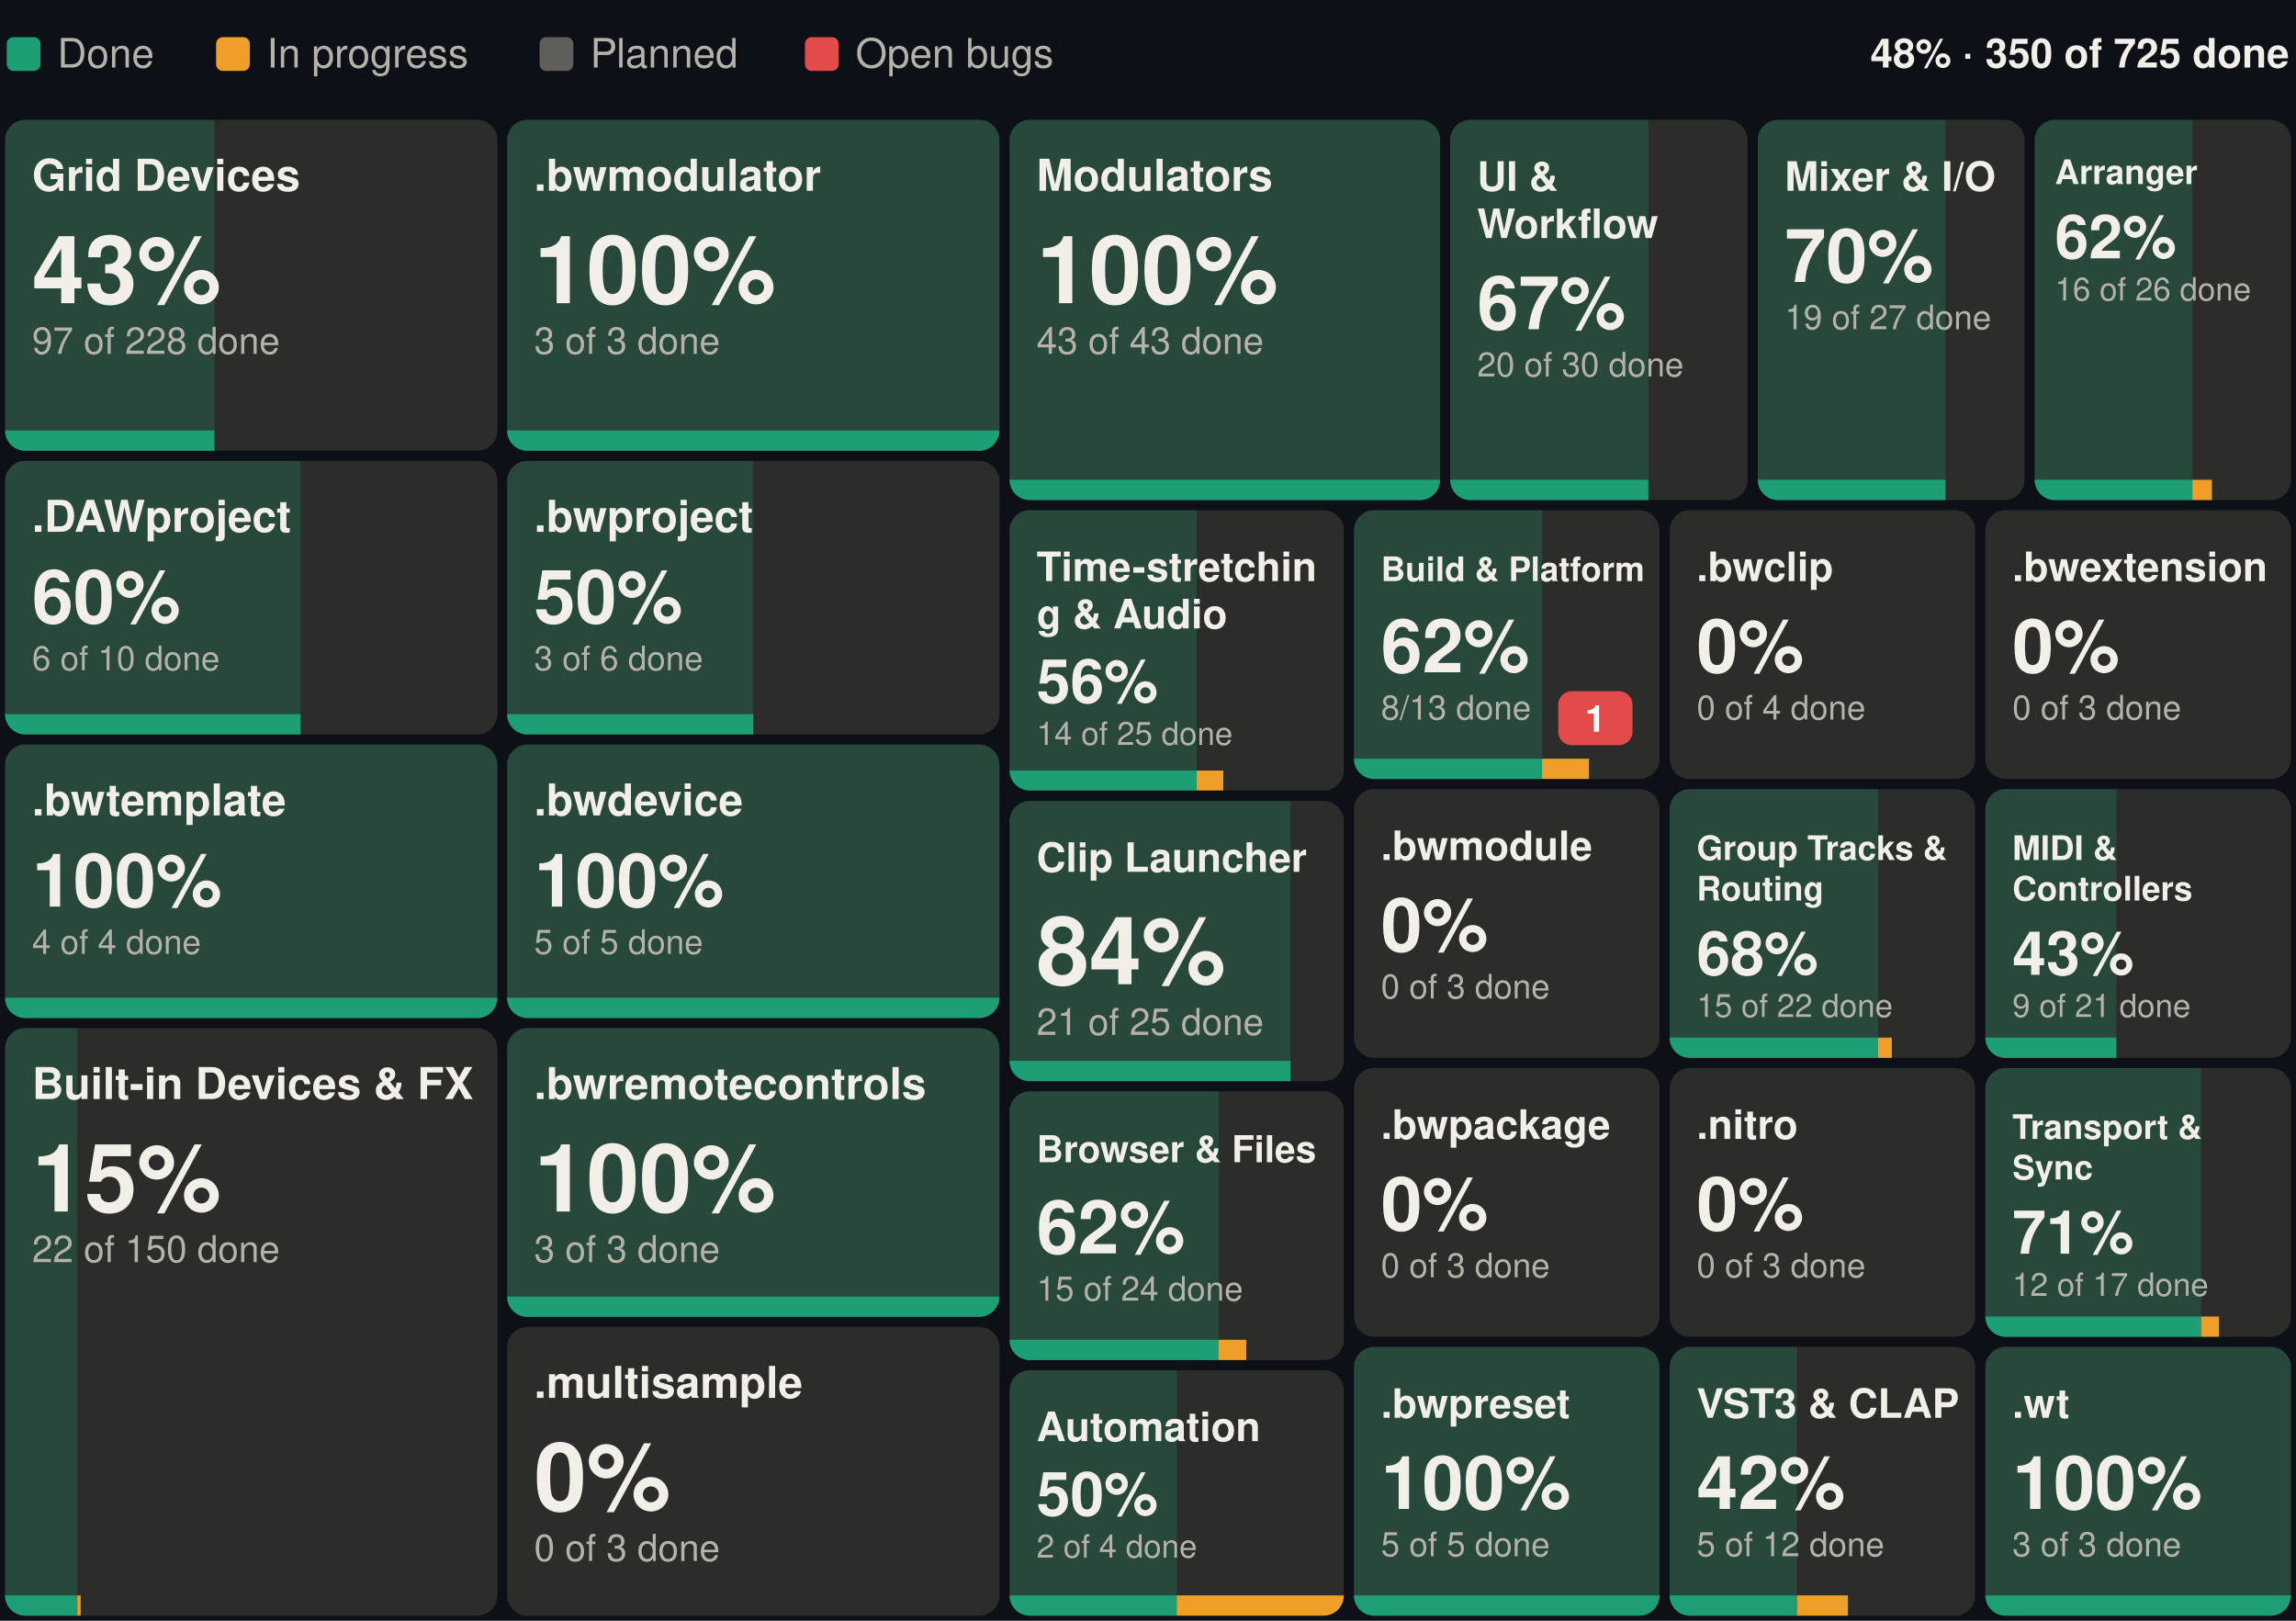
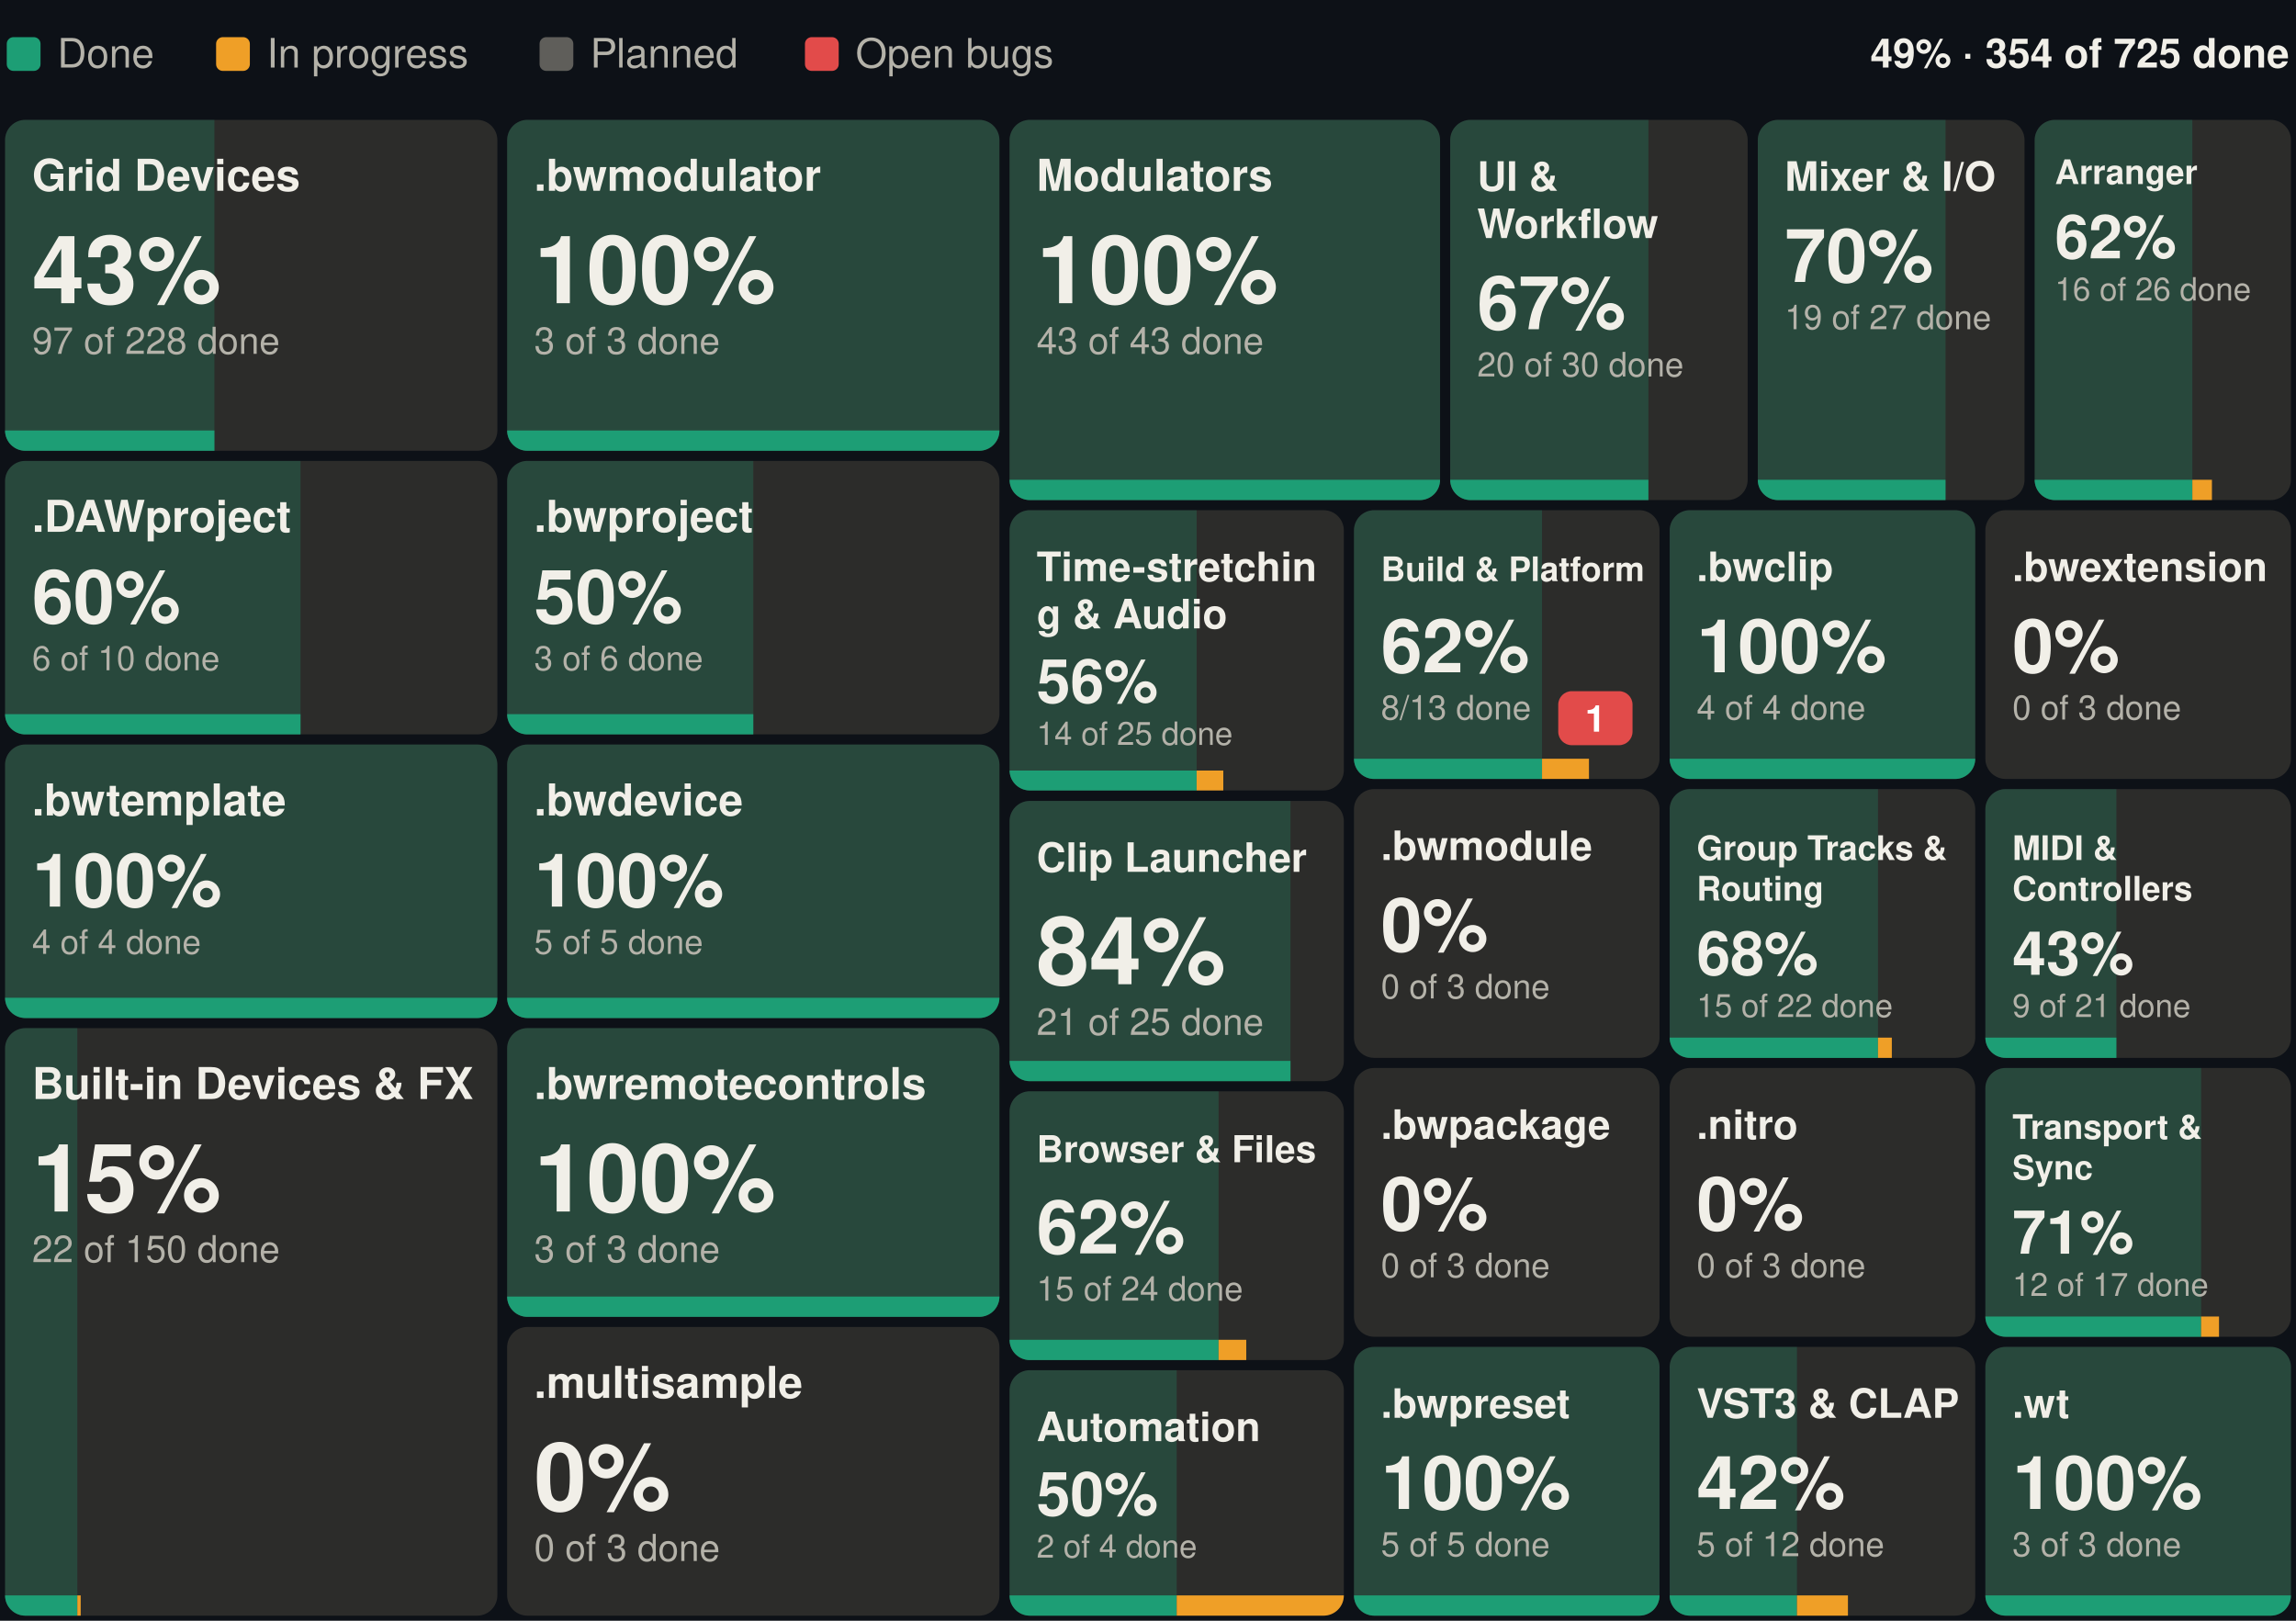
- <svg xmlns="http://www.w3.org/2000/svg" width="680" height="480" viewBox="0 0 680 480" font-family="-apple-system, BlinkMacSystemFont, 'Segoe UI', Helvetica, Arial, sans-serif" role="img" aria-label="Hikaru OpenLive vs Bitwig Studio 5.3.13: 350 of 725 features done">
+ <svg xmlns="http://www.w3.org/2000/svg" width="680" height="480" viewBox="0 0 680 480" font-family="-apple-system, BlinkMacSystemFont, 'Segoe UI', Helvetica, Arial, sans-serif" role="img" aria-label="Hikaru OpenLive vs Bitwig Studio 5.3.13: 354 of 725 features done">
  <rect width="680" height="480" fill="#0d1117" />
-   <text x="678.0" y="20.0" font-size="12" font-weight="600" text-anchor="end" fill="#F1EFE8">48% · 350 of 725 done</text>
+   <text x="678.0" y="20.0" font-size="12" font-weight="600" text-anchor="end" fill="#F1EFE8">49% · 354 of 725 done</text>
  <rect x="2.0" y="11" width="10" height="10" rx="2" fill="#1D9E75" />
  <text x="17.0" y="20.0" font-size="12" fill="#B4B2A9">Done</text>
  <rect x="64.0" y="11" width="10" height="10" rx="2" fill="#EF9F27" />
  <text x="79.0" y="20.0" font-size="12" fill="#B4B2A9">In progress</text>
  <rect x="159.8" y="11" width="10" height="10" rx="2" fill="#5F5E5A" />
  <text x="174.8" y="20.0" font-size="12" fill="#B4B2A9">Planned</text>
  <rect x="238.4" y="11" width="10" height="10" rx="2" fill="#E24B4A" />
  <text x="253.4" y="20.0" font-size="12" fill="#B4B2A9">Open bugs</text>
  <g>
    <clipPath id="b0">
      <rect x="299.0" y="237.2" width="99.0" height="83.0" rx="6" />
    </clipPath>
    <g clip-path="url(#b0)">
      <rect x="299.0" y="237.2" width="99.0" height="83.0" fill="#2C2C2A" />
      <rect x="299.0" y="237.2" width="83.2" height="83.0" fill="#1D9E75" fill-opacity="0.25" />
      <rect x="299.0" y="314.2" width="83.2" height="6" fill="#1D9E75" />
    </g>
    <text x="307.0" y="258.2" font-size="12" font-weight="600" fill="#F1EFE8">Clip Launcher</text>
    <text x="307.0" y="291.5" font-size="28" font-weight="600" fill="#F1EFE8">84%</text>
    <text x="307.0" y="306.5" font-size="11" fill="#B4B2A9">21 of 25 done</text>
  </g>
  <g>
    <clipPath id="b1">
      <rect x="602.6" y="35.5" width="75.9" height="112.6" rx="6" />
    </clipPath>
    <g clip-path="url(#b1)">
      <rect x="602.6" y="35.5" width="75.9" height="112.6" fill="#2C2C2A" />
      <rect x="602.6" y="35.5" width="46.7" height="112.6" fill="#1D9E75" fill-opacity="0.25" />
      <rect x="602.6" y="142.1" width="46.7" height="6" fill="#1D9E75" />
      <rect x="649.3" y="142.1" width="5.8" height="6" fill="#EF9F27" />
    </g>
    <text x="608.6" y="54.5" font-size="10" font-weight="600" fill="#F1EFE8">Arranger</text>
    <text x="608.6" y="76.5" font-size="18" font-weight="600" fill="#F1EFE8">62%</text>
    <text x="608.6" y="89.0" font-size="9.5" fill="#B4B2A9">16 of 26 done</text>
  </g>
  <g>
    <clipPath id="b2">
      <rect x="588.0" y="316.3" width="90.5" height="79.6" rx="6" />
    </clipPath>
    <g clip-path="url(#b2)">
      <rect x="588.0" y="316.3" width="90.5" height="79.6" fill="#2C2C2A" />
      <rect x="588.0" y="316.3" width="63.9" height="79.6" fill="#1D9E75" fill-opacity="0.25" />
      <rect x="588.0" y="389.9" width="63.9" height="6" fill="#1D9E75" />
      <rect x="651.9" y="389.9" width="5.3" height="6" fill="#EF9F27" />
    </g>
    <text x="596.0" y="337.3" font-size="10" font-weight="600" fill="#F1EFE8">Transport &amp;</text>
    <text x="596.0" y="349.3" font-size="10" font-weight="600" fill="#F1EFE8">Sync</text>
    <text x="596.0" y="371.3" font-size="18" font-weight="600" fill="#F1EFE8">71%</text>
    <text x="596.0" y="383.8" font-size="9.5" fill="#B4B2A9">12 of 17 done</text>
  </g>
  <g>
    <clipPath id="b3">
      <rect x="494.5" y="233.7" width="90.5" height="79.6" rx="6" />
    </clipPath>
    <g clip-path="url(#b3)">
      <rect x="494.5" y="233.7" width="90.5" height="79.6" fill="#2C2C2A" />
      <rect x="494.5" y="233.7" width="61.7" height="79.6" fill="#1D9E75" fill-opacity="0.25" />
      <rect x="494.5" y="307.3" width="61.7" height="6" fill="#1D9E75" />
      <rect x="556.2" y="307.3" width="4.1" height="6" fill="#EF9F27" />
    </g>
    <text x="502.5" y="254.7" font-size="10" font-weight="600" fill="#F1EFE8">Group Tracks &amp;</text>
    <text x="502.5" y="266.7" font-size="10" font-weight="600" fill="#F1EFE8">Routing</text>
    <text x="502.5" y="288.7" font-size="18" font-weight="600" fill="#F1EFE8">68%</text>
    <text x="502.5" y="301.2" font-size="9.5" fill="#B4B2A9">15 of 22 done</text>
  </g>
  <g>
    <clipPath id="b4">
      <rect x="299.0" y="151.1" width="99.0" height="83.0" rx="6" />
    </clipPath>
    <g clip-path="url(#b4)">
      <rect x="299.0" y="151.1" width="99.0" height="83.0" fill="#2C2C2A" />
      <rect x="299.0" y="151.1" width="55.4" height="83.0" fill="#1D9E75" fill-opacity="0.25" />
      <rect x="299.0" y="228.2" width="55.4" height="6" fill="#1D9E75" />
      <rect x="354.4" y="228.2" width="7.9" height="6" fill="#EF9F27" />
    </g>
    <text x="307.0" y="172.1" font-size="12" font-weight="600" fill="#F1EFE8">Time-stretchin</text>
    <text x="307.0" y="186.1" font-size="12" font-weight="600" fill="#F1EFE8">g &amp; Audio</text>
    <text x="307.0" y="208.1" font-size="18" font-weight="600" fill="#F1EFE8">56%</text>
    <text x="307.0" y="220.6" font-size="9.5" fill="#B4B2A9">14 of 25 done</text>
  </g>
  <g>
    <clipPath id="b5">
      <rect x="1.5" y="304.5" width="145.8" height="174.0" rx="6" />
    </clipPath>
    <g clip-path="url(#b5)">
      <rect x="1.5" y="304.5" width="145.8" height="174.0" fill="#2C2C2A" />
      <rect x="1.5" y="304.5" width="21.4" height="174.0" fill="#1D9E75" fill-opacity="0.25" />
      <rect x="1.5" y="472.5" width="21.4" height="6" fill="#1D9E75" />
      <rect x="22.9" y="472.5" width="1.0" height="6" fill="#EF9F27" />
    </g>
    <text x="9.5" y="325.5" font-size="13" font-weight="600" fill="#F1EFE8">Built-in Devices &amp; FX</text>
    <text x="9.5" y="358.8" font-size="28" font-weight="600" fill="#F1EFE8">15%</text>
    <text x="9.5" y="373.8" font-size="11" fill="#B4B2A9">22 of 150 done</text>
  </g>
  <g>
    <clipPath id="b6">
      <rect x="299.0" y="35.5" width="127.5" height="112.6" rx="6" />
    </clipPath>
    <g clip-path="url(#b6)">
      <rect x="299.0" y="35.5" width="127.5" height="112.6" fill="#2C2C2A" />
      <rect x="299.0" y="35.5" width="127.5" height="112.6" fill="#1D9E75" fill-opacity="0.25" />
      <rect x="299.0" y="142.1" width="127.5" height="6" fill="#1D9E75" />
    </g>
    <text x="307.0" y="56.5" font-size="13" font-weight="600" fill="#F1EFE8">Modulators</text>
    <text x="307.0" y="89.8" font-size="28" font-weight="600" fill="#F1EFE8">100%</text>
    <text x="307.0" y="104.8" font-size="11" fill="#B4B2A9">43 of 43 done</text>
  </g>
  <g>
    <clipPath id="b7">
      <rect x="1.5" y="35.5" width="145.8" height="98.0" rx="6" />
    </clipPath>
    <g clip-path="url(#b7)">
      <rect x="1.5" y="35.5" width="145.8" height="98.0" fill="#2C2C2A" />
      <rect x="1.5" y="35.5" width="62.0" height="98.0" fill="#1D9E75" fill-opacity="0.25" />
      <rect x="1.5" y="127.5" width="62.0" height="6" fill="#1D9E75" />
    </g>
    <text x="9.5" y="56.5" font-size="13" font-weight="600" fill="#F1EFE8">Grid Devices</text>
    <text x="9.5" y="89.8" font-size="28" font-weight="600" fill="#F1EFE8">43%</text>
    <text x="9.5" y="104.8" font-size="11" fill="#B4B2A9">97 of 228 done</text>
  </g>
  <g>
    <clipPath id="b8">
      <rect x="520.6" y="35.5" width="79.0" height="112.6" rx="6" />
    </clipPath>
    <g clip-path="url(#b8)">
      <rect x="520.6" y="35.5" width="79.0" height="112.6" fill="#2C2C2A" />
      <rect x="520.6" y="35.5" width="55.6" height="112.6" fill="#1D9E75" fill-opacity="0.25" />
      <rect x="520.6" y="142.1" width="55.6" height="6" fill="#1D9E75" />
    </g>
    <text x="528.6" y="56.5" font-size="12" font-weight="600" fill="#F1EFE8">Mixer &amp; I/O</text>
    <text x="528.6" y="83.5" font-size="22" font-weight="600" fill="#F1EFE8">70%</text>
    <text x="528.6" y="97.5" font-size="10" fill="#B4B2A9">19 of 27 done</text>
  </g>
  <g>
    <clipPath id="b9">
      <rect x="299.0" y="323.2" width="99.0" height="79.6" rx="6" />
    </clipPath>
    <g clip-path="url(#b9)">
      <rect x="299.0" y="323.2" width="99.0" height="79.6" fill="#2C2C2A" />
      <rect x="299.0" y="323.2" width="61.9" height="79.6" fill="#1D9E75" fill-opacity="0.25" />
      <rect x="299.0" y="396.8" width="61.9" height="6" fill="#1D9E75" />
      <rect x="360.9" y="396.8" width="8.2" height="6" fill="#EF9F27" />
    </g>
    <text x="307.0" y="344.2" font-size="11" font-weight="600" fill="#F1EFE8">Browser &amp; Files</text>
    <text x="307.0" y="371.2" font-size="22" font-weight="600" fill="#F1EFE8">62%</text>
    <text x="307.0" y="385.2" font-size="10" fill="#B4B2A9">15 of 24 done</text>
  </g>
  <g>
    <clipPath id="b10">
      <rect x="588.0" y="233.7" width="90.5" height="79.6" rx="6" />
    </clipPath>
    <g clip-path="url(#b10)">
      <rect x="588.0" y="233.7" width="90.5" height="79.6" fill="#2C2C2A" />
      <rect x="588.0" y="233.7" width="38.8" height="79.6" fill="#1D9E75" fill-opacity="0.25" />
      <rect x="588.0" y="307.3" width="38.8" height="6" fill="#1D9E75" />
    </g>
    <text x="596.0" y="254.7" font-size="10" font-weight="600" fill="#F1EFE8">MIDI &amp;</text>
    <text x="596.0" y="266.7" font-size="10" font-weight="600" fill="#F1EFE8">Controllers</text>
    <text x="596.0" y="288.7" font-size="18" font-weight="600" fill="#F1EFE8">43%</text>
    <text x="596.0" y="301.2" font-size="9.5" fill="#B4B2A9">9 of 21 done</text>
  </g>
  <g>
    <clipPath id="b11">
      <rect x="429.5" y="35.5" width="88.1" height="112.6" rx="6" />
    </clipPath>
    <g clip-path="url(#b11)">
      <rect x="429.5" y="35.5" width="88.1" height="112.6" fill="#2C2C2A" />
      <rect x="429.5" y="35.5" width="58.7" height="112.6" fill="#1D9E75" fill-opacity="0.25" />
      <rect x="429.5" y="142.1" width="58.7" height="6" fill="#1D9E75" />
    </g>
    <text x="437.5" y="56.5" font-size="12" font-weight="600" fill="#F1EFE8">UI &amp;</text>
    <text x="437.5" y="70.5" font-size="12" font-weight="600" fill="#F1EFE8">Workflow</text>
    <text x="437.5" y="97.5" font-size="22" font-weight="600" fill="#F1EFE8">67%</text>
    <text x="437.5" y="111.5" font-size="10" fill="#B4B2A9">20 of 30 done</text>
  </g>
  <g>
    <clipPath id="b12">
      <rect x="401.0" y="151.1" width="90.5" height="79.6" rx="6" />
    </clipPath>
    <g clip-path="url(#b12)">
      <rect x="401.0" y="151.1" width="90.5" height="79.6" fill="#2C2C2A" />
      <rect x="401.0" y="151.1" width="55.7" height="79.6" fill="#1D9E75" fill-opacity="0.25" />
      <rect x="401.0" y="224.7" width="55.7" height="6" fill="#1D9E75" />
      <rect x="456.7" y="224.7" width="13.9" height="6" fill="#EF9F27" />
    </g>
    <text x="409.0" y="172.1" font-size="10" font-weight="600" fill="#F1EFE8">Build &amp; Platform</text>
    <text x="409.0" y="199.1" font-size="22" font-weight="600" fill="#F1EFE8">62%</text>
    <text x="409.0" y="213.1" font-size="10" fill="#B4B2A9">8/13 done</text>
    <rect x="461.5" y="204.7" width="22.0" height="16.0" rx="4" fill="#E24B4A" />
    <text x="472.5" y="216.7" font-size="11" font-weight="600" text-anchor="middle" fill="#ffffff">1</text>
  </g>
  <g>
    <clipPath id="b13">
      <rect x="494.5" y="398.9" width="90.5" height="79.6" rx="6" />
    </clipPath>
    <g clip-path="url(#b13)">
      <rect x="494.5" y="398.9" width="90.5" height="79.6" fill="#2C2C2A" />
      <rect x="494.5" y="398.9" width="37.7" height="79.6" fill="#1D9E75" fill-opacity="0.25" />
      <rect x="494.5" y="472.5" width="37.7" height="6" fill="#1D9E75" />
      <rect x="532.2" y="472.5" width="15.1" height="6" fill="#EF9F27" />
    </g>
    <text x="502.5" y="419.9" font-size="12" font-weight="600" fill="#F1EFE8">VST3 &amp; CLAP</text>
    <text x="502.5" y="446.9" font-size="22" font-weight="600" fill="#F1EFE8">42%</text>
    <text x="502.5" y="460.9" font-size="10" fill="#B4B2A9">5 of 12 done</text>
  </g>
  <g>
    <clipPath id="b14">
      <rect x="299.0" y="405.8" width="99.0" height="72.7" rx="6" />
    </clipPath>
    <g clip-path="url(#b14)">
      <rect x="299.0" y="405.8" width="99.0" height="72.7" fill="#2C2C2A" />
      <rect x="299.0" y="405.8" width="49.5" height="72.7" fill="#1D9E75" fill-opacity="0.25" />
      <rect x="299.0" y="472.5" width="49.5" height="6" fill="#1D9E75" />
      <rect x="348.5" y="472.5" width="49.5" height="6" fill="#EF9F27" />
    </g>
    <text x="307.0" y="426.8" font-size="12" font-weight="600" fill="#F1EFE8">Automation</text>
    <text x="307.0" y="448.8" font-size="18" font-weight="600" fill="#F1EFE8">50%</text>
    <text x="307.0" y="461.3" font-size="9.5" fill="#B4B2A9">2 of 4 done</text>
  </g>
  <g>
    <clipPath id="b15">
      <rect x="1.5" y="136.5" width="145.8" height="81.0" rx="6" />
    </clipPath>
    <g clip-path="url(#b15)">
      <rect x="1.5" y="136.5" width="145.8" height="81.0" fill="#2C2C2A" />
      <rect x="1.5" y="136.5" width="87.5" height="81.0" fill="#1D9E75" fill-opacity="0.25" />
      <rect x="1.5" y="211.5" width="87.5" height="6" fill="#1D9E75" />
    </g>
    <text x="9.5" y="157.5" font-size="13" font-weight="600" fill="#F1EFE8">.DAWproject</text>
    <text x="9.5" y="184.5" font-size="22" font-weight="600" fill="#F1EFE8">60%</text>
    <text x="9.5" y="198.5" font-size="10" fill="#B4B2A9">6 of 10 done</text>
  </g>
  <g>
    <clipPath id="b16">
      <rect x="150.2" y="136.5" width="145.8" height="81.0" rx="6" />
    </clipPath>
    <g clip-path="url(#b16)">
      <rect x="150.2" y="136.5" width="145.8" height="81.0" fill="#2C2C2A" />
      <rect x="150.2" y="136.5" width="72.9" height="81.0" fill="#1D9E75" fill-opacity="0.25" />
      <rect x="150.2" y="211.5" width="72.9" height="6" fill="#1D9E75" />
    </g>
    <text x="158.2" y="157.5" font-size="13" font-weight="600" fill="#F1EFE8">.bwproject</text>
    <text x="158.2" y="184.5" font-size="22" font-weight="600" fill="#F1EFE8">50%</text>
    <text x="158.2" y="198.5" font-size="10" fill="#B4B2A9">3 of 6 done</text>
  </g>
  <g>
    <clipPath id="b17">
      <rect x="1.5" y="220.5" width="145.8" height="81.0" rx="6" />
    </clipPath>
    <g clip-path="url(#b17)">
      <rect x="1.5" y="220.5" width="145.8" height="81.0" fill="#2C2C2A" />
      <rect x="1.5" y="220.5" width="145.8" height="81.0" fill="#1D9E75" fill-opacity="0.25" />
      <rect x="1.5" y="295.5" width="145.8" height="6" fill="#1D9E75" />
    </g>
    <text x="9.5" y="241.5" font-size="13" font-weight="600" fill="#F1EFE8">.bwtemplate</text>
    <text x="9.5" y="268.5" font-size="22" font-weight="600" fill="#F1EFE8">100%</text>
    <text x="9.5" y="282.5" font-size="10" fill="#B4B2A9">4 of 4 done</text>
  </g>
  <g>
    <clipPath id="b18">
      <rect x="150.2" y="220.5" width="145.8" height="81.0" rx="6" />
    </clipPath>
    <g clip-path="url(#b18)">
      <rect x="150.2" y="220.5" width="145.8" height="81.0" fill="#2C2C2A" />
      <rect x="150.2" y="220.5" width="145.8" height="81.0" fill="#1D9E75" fill-opacity="0.25" />
      <rect x="150.2" y="295.5" width="145.8" height="6" fill="#1D9E75" />
    </g>
    <text x="158.2" y="241.5" font-size="13" font-weight="600" fill="#F1EFE8">.bwdevice</text>
    <text x="158.2" y="268.5" font-size="22" font-weight="600" fill="#F1EFE8">100%</text>
    <text x="158.2" y="282.5" font-size="10" fill="#B4B2A9">5 of 5 done</text>
  </g>
  <g>
    <clipPath id="b19">
      <rect x="401.0" y="398.9" width="90.5" height="79.6" rx="6" />
    </clipPath>
    <g clip-path="url(#b19)">
      <rect x="401.0" y="398.9" width="90.5" height="79.6" fill="#2C2C2A" />
      <rect x="401.0" y="398.9" width="90.5" height="79.6" fill="#1D9E75" fill-opacity="0.25" />
      <rect x="401.0" y="472.5" width="90.5" height="6" fill="#1D9E75" />
    </g>
    <text x="409.0" y="419.9" font-size="12" font-weight="600" fill="#F1EFE8">.bwpreset</text>
    <text x="409.0" y="446.9" font-size="22" font-weight="600" fill="#F1EFE8">100%</text>
    <text x="409.0" y="460.9" font-size="10" fill="#B4B2A9">5 of 5 done</text>
  </g>
  <g>
    <clipPath id="b20">
      <rect x="494.5" y="151.1" width="90.5" height="79.6" rx="6" />
    </clipPath>
    <g clip-path="url(#b20)">
      <rect x="494.5" y="151.1" width="90.5" height="79.6" fill="#2C2C2A" />
+       <rect x="494.5" y="151.1" width="90.5" height="79.6" fill="#1D9E75" fill-opacity="0.25" />
+       <rect x="494.5" y="224.7" width="90.5" height="6" fill="#1D9E75" />
    </g>
    <text x="502.5" y="172.1" font-size="12" font-weight="600" fill="#F1EFE8">.bwclip</text>
-     <text x="502.5" y="199.1" font-size="22" font-weight="600" fill="#F1EFE8">0%</text>
-     <text x="502.5" y="213.1" font-size="10" fill="#B4B2A9">0 of 4 done</text>
+     <text x="502.5" y="199.1" font-size="22" font-weight="600" fill="#F1EFE8">100%</text>
+     <text x="502.5" y="213.1" font-size="10" fill="#B4B2A9">4 of 4 done</text>
  </g>
  <g>
    <clipPath id="b21">
      <rect x="150.2" y="35.5" width="145.8" height="98.0" rx="6" />
    </clipPath>
    <g clip-path="url(#b21)">
      <rect x="150.2" y="35.5" width="145.8" height="98.0" fill="#2C2C2A" />
      <rect x="150.2" y="35.5" width="145.8" height="98.0" fill="#1D9E75" fill-opacity="0.25" />
      <rect x="150.2" y="127.5" width="145.8" height="6" fill="#1D9E75" />
    </g>
    <text x="158.2" y="56.5" font-size="13" font-weight="600" fill="#F1EFE8">.bwmodulator</text>
    <text x="158.2" y="89.8" font-size="28" font-weight="600" fill="#F1EFE8">100%</text>
    <text x="158.2" y="104.8" font-size="11" fill="#B4B2A9">3 of 3 done</text>
  </g>
  <g>
    <clipPath id="b22">
      <rect x="401.0" y="233.7" width="90.5" height="79.6" rx="6" />
    </clipPath>
    <g clip-path="url(#b22)">
      <rect x="401.0" y="233.7" width="90.5" height="79.6" fill="#2C2C2A" />
    </g>
    <text x="409.0" y="254.7" font-size="12" font-weight="600" fill="#F1EFE8">.bwmodule</text>
    <text x="409.0" y="281.7" font-size="22" font-weight="600" fill="#F1EFE8">0%</text>
    <text x="409.0" y="295.7" font-size="10" fill="#B4B2A9">0 of 3 done</text>
  </g>
  <g>
    <clipPath id="b23">
      <rect x="150.2" y="304.5" width="145.8" height="85.5" rx="6" />
    </clipPath>
    <g clip-path="url(#b23)">
      <rect x="150.2" y="304.5" width="145.8" height="85.5" fill="#2C2C2A" />
      <rect x="150.2" y="304.5" width="145.8" height="85.5" fill="#1D9E75" fill-opacity="0.25" />
      <rect x="150.2" y="384.0" width="145.8" height="6" fill="#1D9E75" />
    </g>
    <text x="158.2" y="325.5" font-size="13" font-weight="600" fill="#F1EFE8">.bwremotecontrols</text>
    <text x="158.2" y="358.8" font-size="28" font-weight="600" fill="#F1EFE8">100%</text>
    <text x="158.2" y="373.8" font-size="11" fill="#B4B2A9">3 of 3 done</text>
  </g>
  <g>
    <clipPath id="b24">
      <rect x="588.0" y="151.1" width="90.5" height="79.6" rx="6" />
    </clipPath>
    <g clip-path="url(#b24)">
      <rect x="588.0" y="151.1" width="90.5" height="79.6" fill="#2C2C2A" />
    </g>
    <text x="596.0" y="172.1" font-size="12" font-weight="600" fill="#F1EFE8">.bwextension</text>
    <text x="596.0" y="199.1" font-size="22" font-weight="600" fill="#F1EFE8">0%</text>
    <text x="596.0" y="213.1" font-size="10" fill="#B4B2A9">0 of 3 done</text>
  </g>
  <g>
    <clipPath id="b25">
      <rect x="401.0" y="316.3" width="90.5" height="79.6" rx="6" />
    </clipPath>
    <g clip-path="url(#b25)">
      <rect x="401.0" y="316.3" width="90.5" height="79.6" fill="#2C2C2A" />
    </g>
    <text x="409.0" y="337.3" font-size="12" font-weight="600" fill="#F1EFE8">.bwpackage</text>
    <text x="409.0" y="364.3" font-size="22" font-weight="600" fill="#F1EFE8">0%</text>
    <text x="409.0" y="378.3" font-size="10" fill="#B4B2A9">0 of 3 done</text>
  </g>
  <g>
    <clipPath id="b26">
      <rect x="150.2" y="393.0" width="145.8" height="85.5" rx="6" />
    </clipPath>
    <g clip-path="url(#b26)">
      <rect x="150.2" y="393.0" width="145.8" height="85.5" fill="#2C2C2A" />
    </g>
    <text x="158.2" y="414.0" font-size="13" font-weight="600" fill="#F1EFE8">.multisample</text>
    <text x="158.2" y="447.3" font-size="28" font-weight="600" fill="#F1EFE8">0%</text>
    <text x="158.2" y="462.3" font-size="11" fill="#B4B2A9">0 of 3 done</text>
  </g>
  <g>
    <clipPath id="b27">
      <rect x="588.0" y="398.9" width="90.5" height="79.6" rx="6" />
    </clipPath>
    <g clip-path="url(#b27)">
      <rect x="588.0" y="398.9" width="90.5" height="79.6" fill="#2C2C2A" />
      <rect x="588.0" y="398.9" width="90.5" height="79.6" fill="#1D9E75" fill-opacity="0.25" />
      <rect x="588.0" y="472.5" width="90.5" height="6" fill="#1D9E75" />
    </g>
    <text x="596.0" y="419.9" font-size="12" font-weight="600" fill="#F1EFE8">.wt</text>
    <text x="596.0" y="446.9" font-size="22" font-weight="600" fill="#F1EFE8">100%</text>
    <text x="596.0" y="460.9" font-size="10" fill="#B4B2A9">3 of 3 done</text>
  </g>
  <g>
    <clipPath id="b28">
      <rect x="494.5" y="316.3" width="90.5" height="79.6" rx="6" />
    </clipPath>
    <g clip-path="url(#b28)">
      <rect x="494.5" y="316.3" width="90.5" height="79.6" fill="#2C2C2A" />
    </g>
    <text x="502.5" y="337.3" font-size="12" font-weight="600" fill="#F1EFE8">.nitro</text>
    <text x="502.5" y="364.3" font-size="22" font-weight="600" fill="#F1EFE8">0%</text>
    <text x="502.5" y="378.3" font-size="10" fill="#B4B2A9">0 of 3 done</text>
  </g>
</svg>
